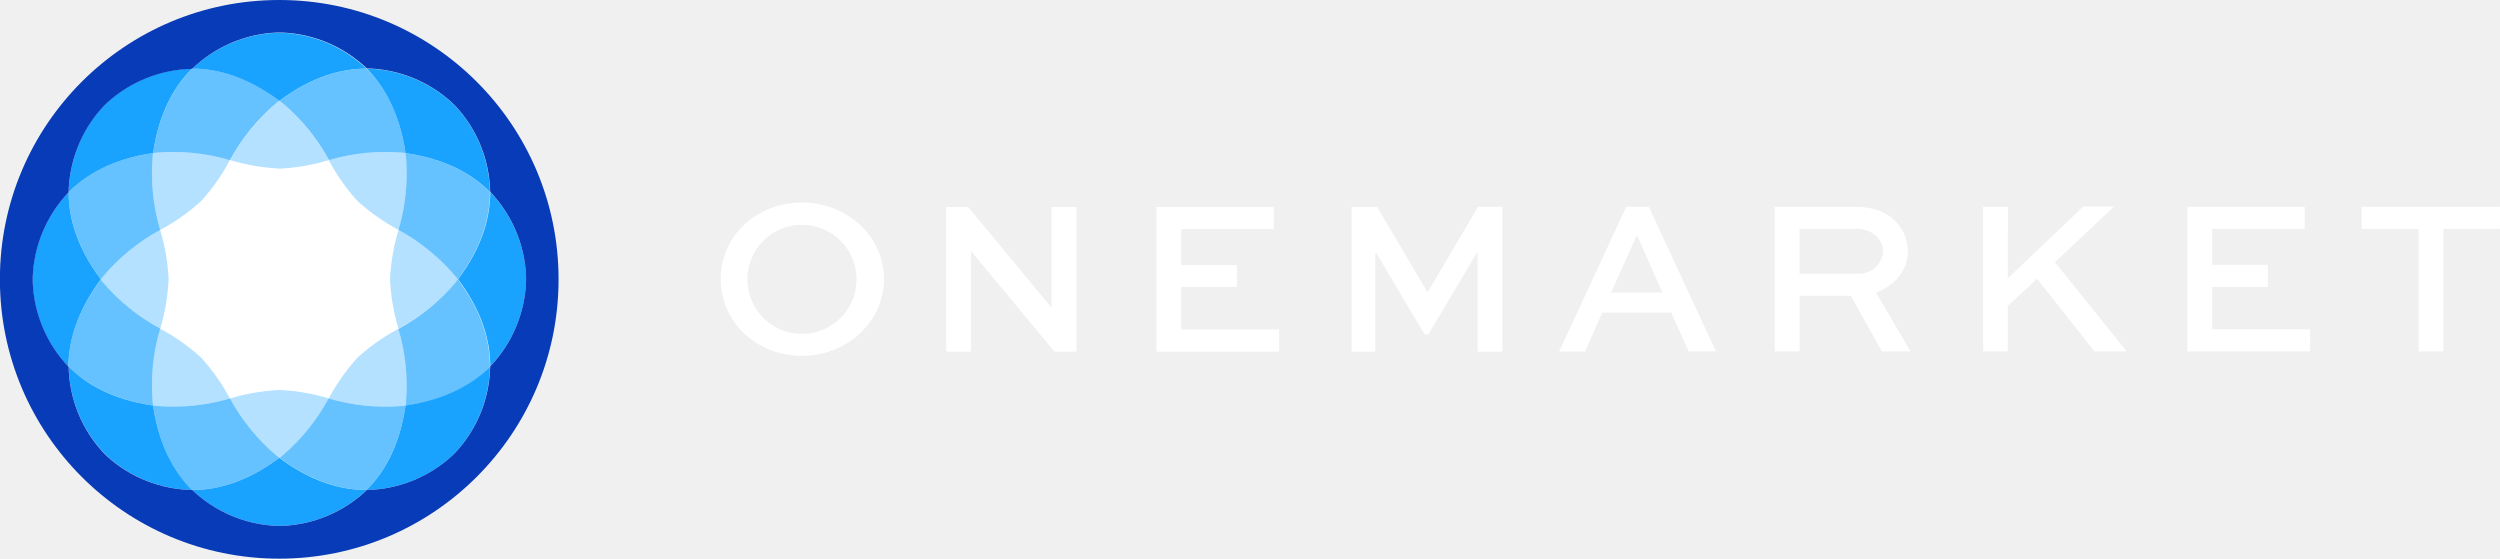
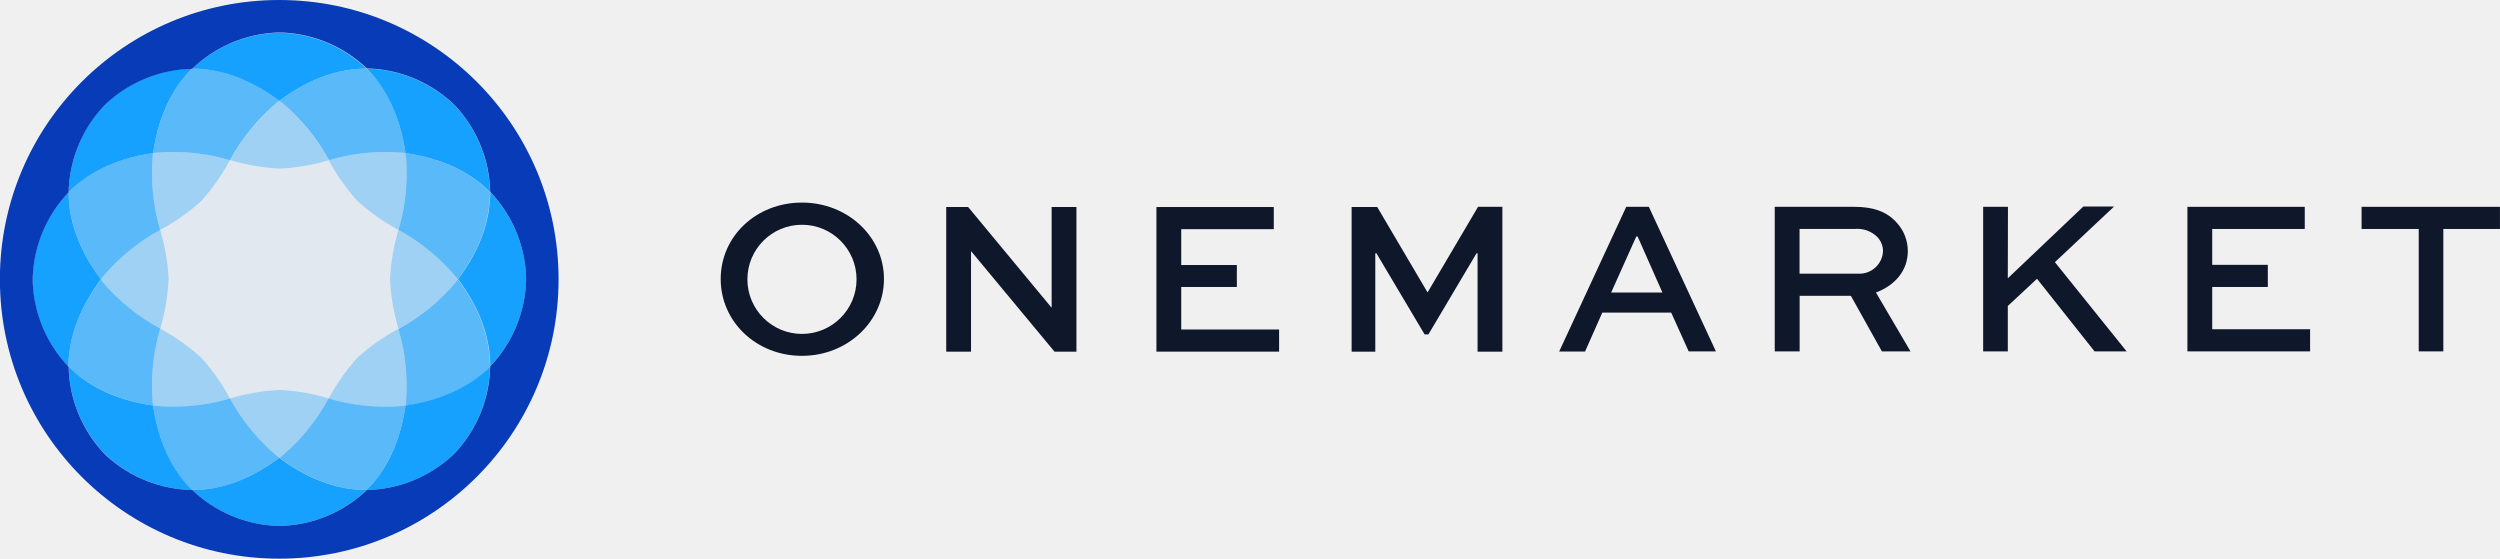
<svg xmlns="http://www.w3.org/2000/svg" viewBox="0 0 487.86 109.01">
  <defs>
-     <style>.cls-1{fill:#fff;}.cls-2{opacity:0.3;}.cls-3{fill:#09f;}.cls-4{opacity:0.6;}.cls-5{opacity:0.9;}.cls-6{fill:#083bb7;}</style>
+     <style>.cls-0{fill:#e2e8f0;}.cls-1{fill:#0f172a;}.cls-2{opacity:0.3;}.cls-3{fill:#09f;}.cls-4{opacity:0.6;}.cls-5{opacity:0.9;}.cls-6{fill:#083bb7;}@media (prefers-color-scheme:dark){.cls-0{fill:#334155;}.cls-1{fill:#e2e8f0;}}</style>
  </defs>
  <g id="Layer_2" data-name="Layer 2">
    <g id="Layer_1-2" data-name="Layer 1">
-       <circle class="cls-1" cx="54.51" cy="54.51" r="48.16" />
+       <circle class="cls-0" cx="54.51" cy="54.51" r="48.16" />
      <g class="cls-2">
        <path class="cls-3" d="M77.77,44.87a39.17,39.17,0,0,0-1.66,9.64h0a39.08,39.08,0,0,0,1.66,9.63A38.92,38.92,0,0,0,89,55l.33-.44L89,54.06A39.26,39.26,0,0,0,77.77,44.87Z" />
        <path class="cls-3" d="M32.91,54.51h0a40.13,40.13,0,0,0-1.66-9.64A39,39,0,0,0,20,54.06l-.34.45L20,55a38.66,38.66,0,0,0,11.24,9.19,40,40,0,0,0,1.66-9.63Z" />
        <path class="cls-3" d="M39.24,69.78h0a39.5,39.5,0,0,0-8-5.64A39,39,0,0,0,29.8,78.59c0,.18.05.37.07.55l.56.08a38.94,38.94,0,0,0,14.44-1.45,39.82,39.82,0,0,0-5.63-8Z" />
        <path class="cls-3" d="M69.78,39.24h0a39.82,39.82,0,0,0,8,5.63,38.94,38.94,0,0,0,1.45-14.44c0-.19,0-.37-.08-.56l-.55-.07a39,39,0,0,0-14.45,1.45,39.5,39.5,0,0,0,5.64,8Z" />
        <path class="cls-3" d="M54.51,32.91h0a40,40,0,0,0,9.63-1.66A38.66,38.66,0,0,0,55,20l-.44-.34-.45.34a39,39,0,0,0-9.19,11.24,40.22,40.22,0,0,0,9.64,1.66Z" />
        <path class="cls-3" d="M54.51,76.11h0a39.26,39.26,0,0,0-9.64,1.66A39.26,39.26,0,0,0,54.06,89l.45.33L55,89a38.92,38.92,0,0,0,9.19-11.24,39.08,39.08,0,0,0-9.63-1.66Z" />
        <path class="cls-3" d="M69.78,69.78h0a39.5,39.5,0,0,0-5.64,8,39,39,0,0,0,14.45,1.45l.55-.08c0-.18,0-.37.08-.55a39,39,0,0,0-1.45-14.45,39.5,39.5,0,0,0-8,5.64Z" />
        <path class="cls-3" d="M39.24,39.24h0a39.5,39.5,0,0,0,5.63-8A38.94,38.94,0,0,0,30.43,29.8l-.56.07c0,.19-.05.37-.07.56a38.94,38.94,0,0,0,1.45,14.44,39.82,39.82,0,0,0,8-5.63Z" />
      </g>
      <g class="cls-4">
        <path class="cls-3" d="M79.14,29.87c0,.19,0,.37.08.56a38.94,38.94,0,0,1-1.45,14.44A39.26,39.26,0,0,1,89,54.06l.33.45c4.71-6.3,6.29-12.09,6.28-17C92.13,34,86.92,31,79.14,29.87Z" />
        <path class="cls-3" d="M29.87,79.14c0-.18-.05-.37-.07-.55a39,39,0,0,1,1.45-14.45A38.66,38.66,0,0,1,20,55l-.34-.44c-4.7,6.3-6.29,12.08-6.28,17C16.88,75,22.09,78,29.87,79.14Z" />
        <path class="cls-3" d="M54.51,19.67,55,20a38.66,38.66,0,0,1,9.19,11.24A39,39,0,0,1,78.59,29.8l.55.07c-1.13-7.78-4.1-13-7.6-16.48C66.59,13.38,60.81,15,54.51,19.67Z" />
        <path class="cls-3" d="M54.51,89.34,54.06,89a39.26,39.26,0,0,1-9.19-11.24,38.94,38.94,0,0,1-14.44,1.45l-.56-.08c1.13,7.78,4.1,13,7.61,16.48C42.42,95.63,48.21,94.05,54.51,89.34Z" />
        <path class="cls-3" d="M19.67,54.51l.34-.45a39,39,0,0,1,11.24-9.19A38.94,38.94,0,0,1,29.8,30.43c0-.19.05-.37.07-.56-7.78,1.13-13,4.1-16.48,7.61C13.38,42.42,15,48.21,19.67,54.51Z" />
        <path class="cls-3" d="M89.34,54.51,89,55a38.92,38.92,0,0,1-11.24,9.19,39,39,0,0,1,1.45,14.45c0,.18,0,.37-.08.55,7.78-1.13,13-4.1,16.48-7.6C95.63,66.59,94.05,60.81,89.34,54.51Z" />
        <path class="cls-3" d="M79.14,79.14l-.55.08a39,39,0,0,1-14.45-1.45A38.92,38.92,0,0,1,55,89l-.44.33c6.3,4.71,12.08,6.29,17,6.28C75,92.13,78,86.92,79.14,79.14Z" />
        <path class="cls-3" d="M29.87,29.87l.56-.07a38.94,38.94,0,0,1,14.44,1.45A39,39,0,0,1,54.06,20l.45-.34c-6.3-4.7-12.09-6.29-17-6.28C34,16.88,31,22.09,29.87,29.87Z" />
      </g>
      <g class="cls-5">
        <path class="cls-3" d="M79.14,29.87c7.78,1.13,13,4.1,16.48,7.61A25.45,25.45,0,0,0,89,20.84l-.39-.39-.39-.38a25.4,25.4,0,0,0-16.63-6.68C75,16.88,78,22.09,79.14,29.87Z" />
        <path class="cls-3" d="M29.87,79.14c-7.78-1.13-13-4.1-16.48-7.6a25.4,25.4,0,0,0,6.68,16.63l.38.39.39.39a25.45,25.45,0,0,0,16.64,6.67C34,92.13,31,86.92,29.87,79.14Z" />
        <path class="cls-3" d="M102.67,54.51c0-.19,0-.37,0-.55a25.37,25.37,0,0,0-7-16.48c0,4.94-1.57,10.73-6.28,17,4.71,6.3,6.29,12.08,6.28,17a25.4,25.4,0,0,0,7-16.48C102.67,54.87,102.67,54.69,102.67,54.51Z" />
        <path class="cls-3" d="M19.67,54.51c-4.7-6.3-6.29-12.09-6.28-17A25.42,25.42,0,0,0,6.35,54c0,.18,0,.36,0,.55s0,.36,0,.55a25.46,25.46,0,0,0,7,16.48C13.38,66.59,15,60.81,19.67,54.51Z" />
        <path class="cls-3" d="M79.14,79.14c-1.13,7.78-4.1,13-7.6,16.48A25.41,25.41,0,0,0,88.17,89l.39-.39.39-.39a25.41,25.41,0,0,0,6.67-16.63C92.13,75,86.92,78,79.14,79.14Z" />
        <path class="cls-3" d="M29.87,29.87c1.13-7.78,4.1-13,7.61-16.48a25.44,25.44,0,0,0-16.64,6.68l-.39.38-.38.39a25.44,25.44,0,0,0-6.68,16.64C16.88,34,22.09,31,29.87,29.87Z" />
        <path class="cls-3" d="M54.51,89.34c-6.3,4.71-12.09,6.29-17,6.28a25.37,25.37,0,0,0,16.48,7h1.1a25.4,25.4,0,0,0,16.48-7C66.59,95.63,60.81,94.05,54.51,89.34Z" />
        <path class="cls-3" d="M54.51,19.67c6.3-4.7,12.08-6.29,17-6.28a25.46,25.46,0,0,0-16.48-7H54a25.42,25.42,0,0,0-16.48,7C42.42,13.38,48.21,15,54.51,19.67Z" />
      </g>
      <path class="cls-6" d="M54.51,0A54.51,54.51,0,1,0,109,54.51,54.5,54.5,0,0,0,54.51,0ZM89,88.17l-.39.39-.39.39a25.41,25.41,0,0,1-16.63,6.67,25.4,25.4,0,0,1-16.48,7H54a25.37,25.37,0,0,1-16.48-7A25.45,25.45,0,0,1,20.84,89l-.39-.39-.38-.39a25.4,25.4,0,0,1-6.68-16.63,25.46,25.46,0,0,1-7-16.48c0-.19,0-.37,0-.55s0-.37,0-.55a25.42,25.42,0,0,1,7-16.48,25.44,25.44,0,0,1,6.68-16.64l.38-.39.39-.38a25.44,25.44,0,0,1,16.64-6.68A25.42,25.42,0,0,1,54,6.35h1.1a25.46,25.46,0,0,1,16.48,7,25.4,25.4,0,0,1,16.63,6.68l.39.38.39.39a25.45,25.45,0,0,1,6.67,16.64,25.37,25.37,0,0,1,7,16.48c0,.18,0,.36,0,.55s0,.36,0,.55a25.4,25.4,0,0,1-7,16.48A25.41,25.41,0,0,1,89,88.17Z" />
      <path class="cls-1" d="M156.5,39.53c8.9,0,16,6.66,16,14.91s-7.09,15-16,15-15.86-6.65-15.86-15S147.6,39.53,156.5,39.53Zm0,25.63a10.65,10.65,0,1,0,0-21.3,10.65,10.65,0,1,0,0,21.3Z" />
      <path class="cls-1" d="M210.06,40.4V68.62h-4.28L189.49,49h0V68.62h-4.84V40.4h4.28L205.17,60h.05V40.4Z" />
      <path class="cls-1" d="M241.36,56H230.51V64.3h19.1v4.32H225.67V40.4h22.9v4.32H230.51v7h10.85Z" />
      <path class="cls-1" d="M288.34,68.62V49.43h-.21l-9.38,15.82H278L268.6,49.43h-.22V68.62h-4.62V40.4h5L278.54,57h.08l9.81-16.64h4.75V68.62Z" />
      <path class="cls-1" d="M317.35,40.36h4.41l13.09,28.21h-5.31L326.12,61H312.68l-3.37,7.6h-5.05Zm-2.94,16.72h10l-4.84-10.93h-.26Z" />
      <path class="cls-1" d="M346.33,68.57V40.36h15.55c3.77,0,6.36,1,8.17,3A8.18,8.18,0,0,1,372.3,49c0,3.8-2.51,6.7-6.22,8.08l6.74,11.49h-5.58l-6.05-10.84h-10V68.57Zm4.84-23.89v8.73h11.58A4.61,4.61,0,0,0,367.46,49a4,4,0,0,0-1.17-2.81,5.56,5.56,0,0,0-4.41-1.51Z" />
      <path class="cls-1" d="M391.81,54.31l14.73-14h6L401,51.16l14,17.41h-6.26L397.51,54.4l-5.7,5.31v8.86H387V40.36h4.84Z" />
      <path class="cls-1" d="M442.55,56H431.7v8.25h19.1v4.32H426.86V40.36h22.9v4.32H431.7v7h10.85Z" />
      <path class="cls-1" d="M460.85,40.36h27v4.32H476.8V68.57H472V44.68H460.85Z" />
    </g>
  </g>
</svg>
